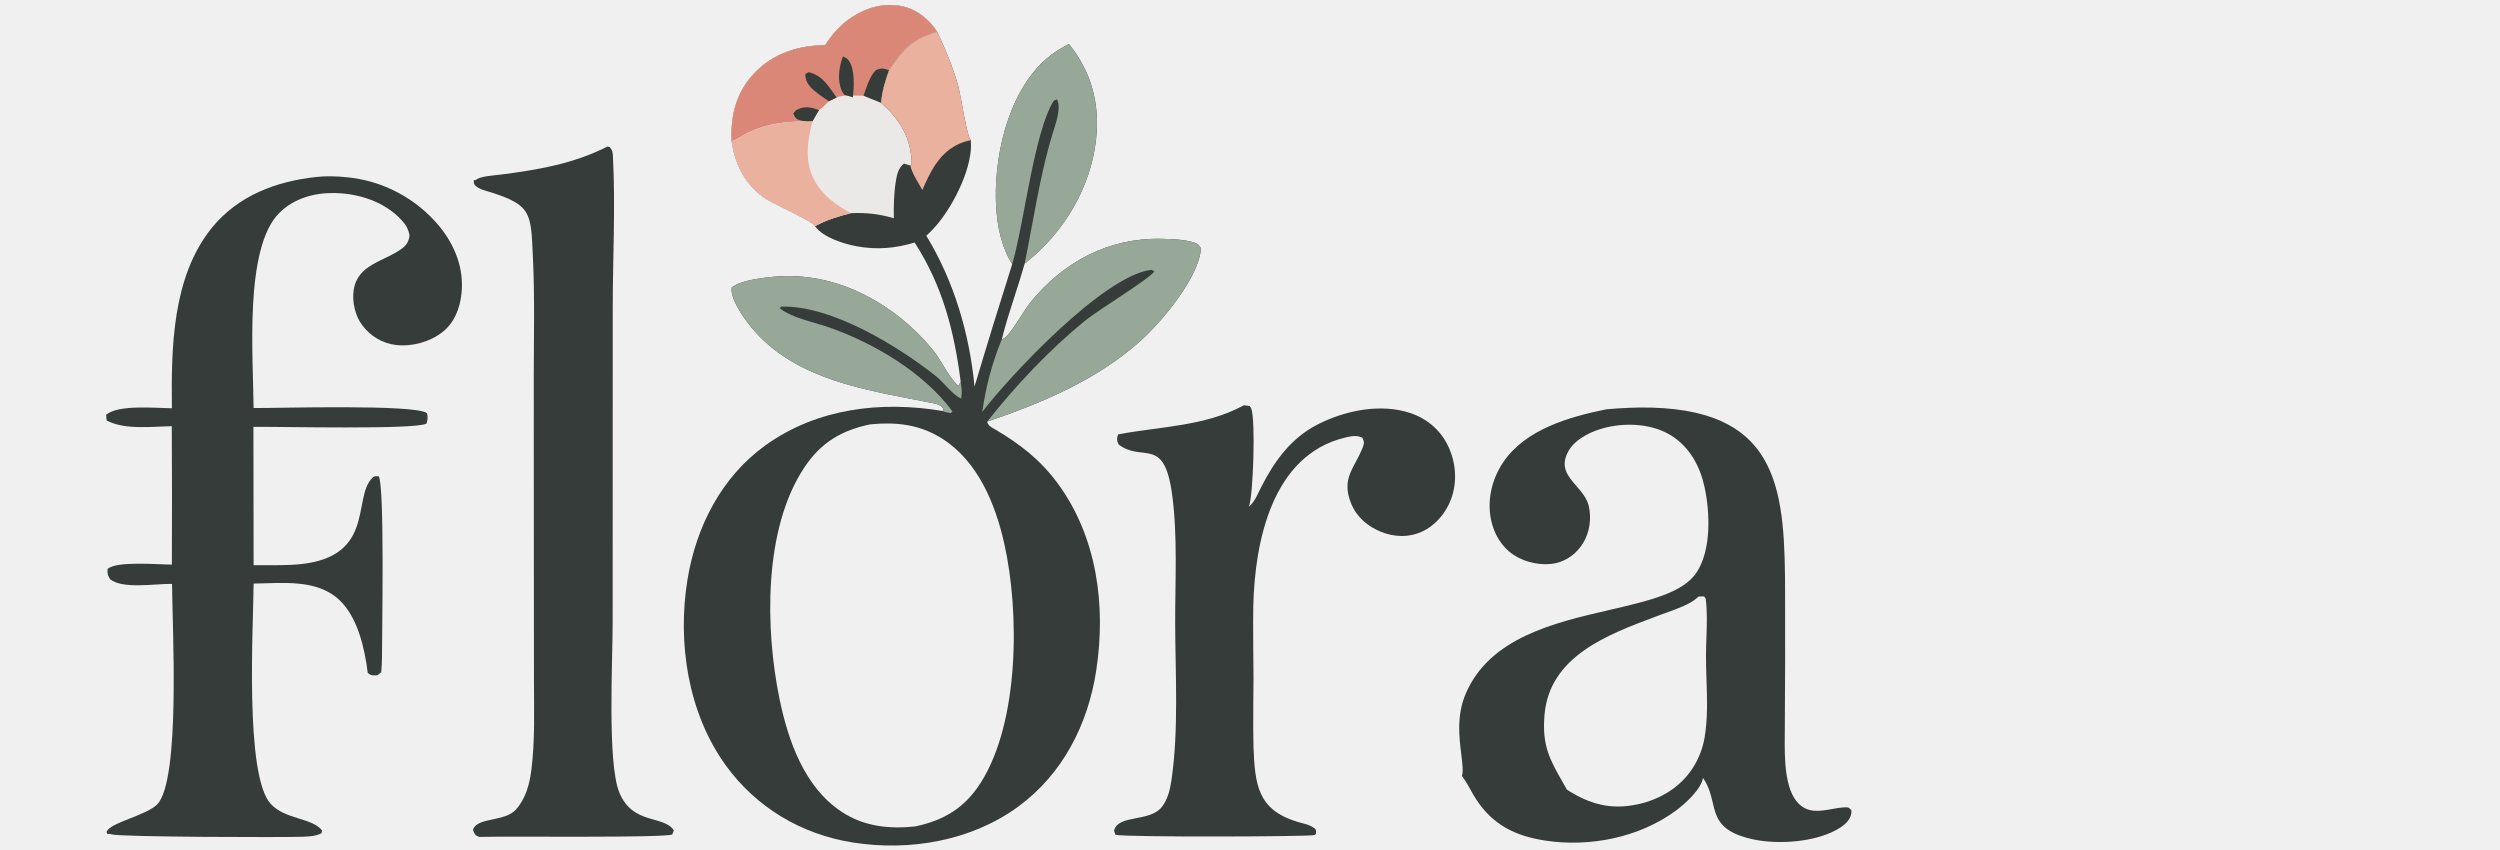
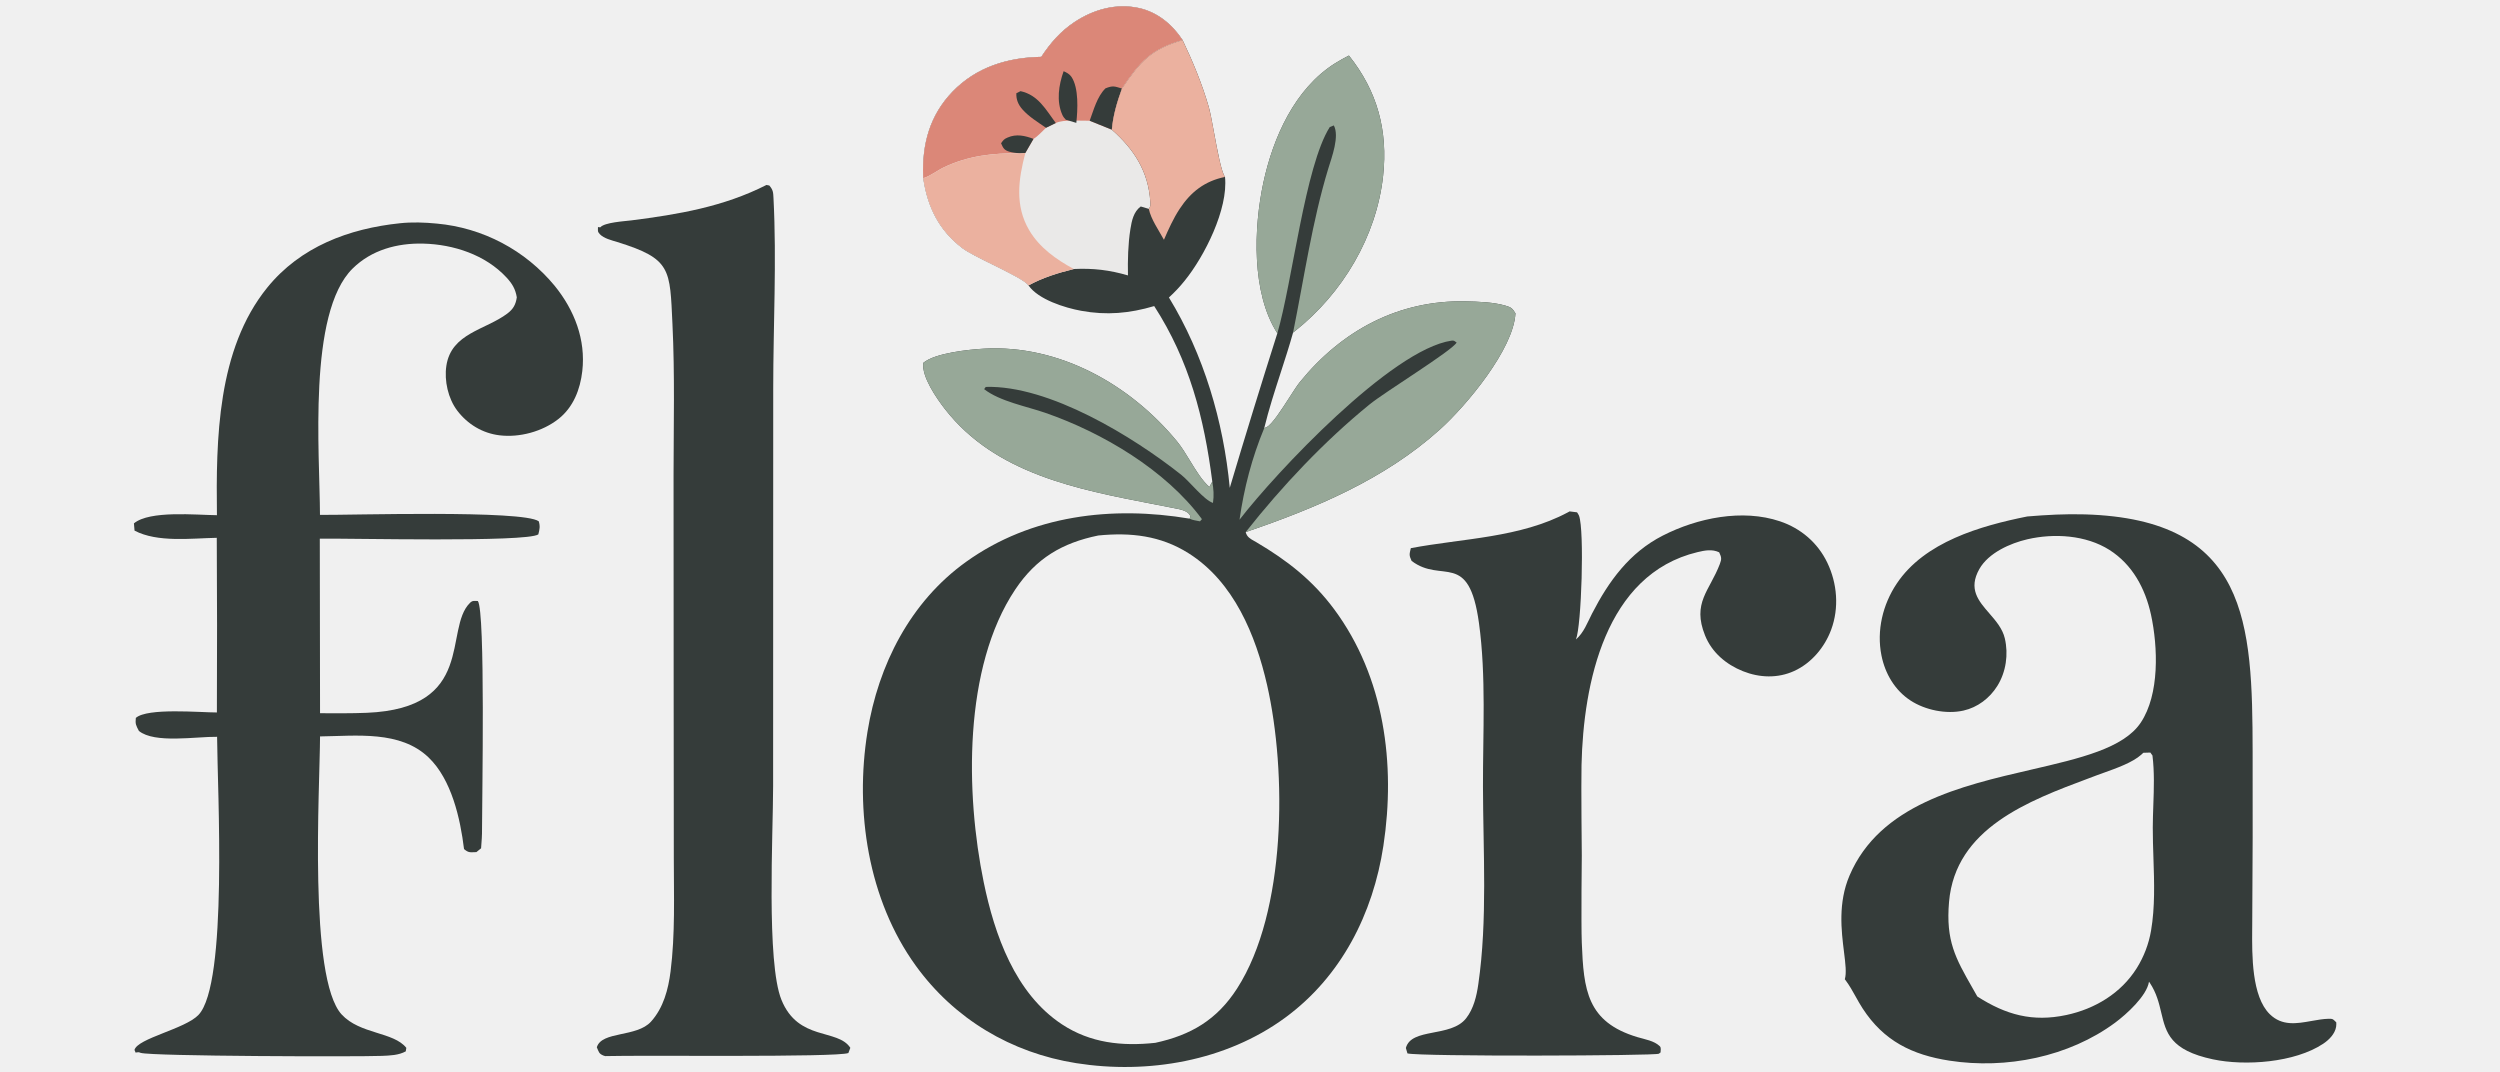
- <svg xmlns="http://www.w3.org/2000/svg" width="371" height="126" viewBox="0 0 371 126" fill="none">
+ <svg xmlns="http://www.w3.org/2000/svg" width="294" height="126" viewBox="0 0 294 126" fill="none">
  <g clip-path="url(#clip0_8203_61209)">
    <g clip-path="url(#clip1_8203_61209)">
      <path d="M126.33 2.613C124.705 3.698 123.52 5.068 122.452 6.687C118.514 6.754 114.81 7.88 112.013 10.785C109.348 13.553 108.439 16.913 108.563 20.675L108.575 20.96C109.07 24.337 110.432 27.104 113.185 29.187C113.837 29.68 115.286 30.398 116.762 31.128C118.666 32.07 120.613 33.033 120.951 33.566C122.112 35.226 125.215 36.195 127.138 36.548C130.149 37.101 132.836 36.853 135.734 35.995C139.865 42.399 141.607 49.125 142.566 56.636L142.224 57.271C141.362 56.514 140.652 55.347 139.947 54.19C139.447 53.368 138.95 52.551 138.403 51.889C132.908 45.222 124.559 40.506 115.717 41.003C113.969 41.101 109.942 41.508 108.577 42.676C108.371 44.295 110.142 46.847 111.149 48.136C117.043 55.681 126.627 57.537 135.544 59.264C136.363 59.422 137.177 59.58 137.981 59.74C138.04 59.752 138.103 59.764 138.168 59.776C138.852 59.906 139.826 60.091 139.995 60.752L139.902 60.994C130.798 59.462 121.291 60.567 113.616 66.069C107.055 70.772 103.289 78.195 102.017 86.049C100.508 95.371 102.083 105.804 107.695 113.565C112.232 119.84 118.932 123.821 126.561 125.027C134.991 126.36 144.152 124.793 151.12 119.692C157.731 114.85 161.475 107.45 162.687 99.464C164.146 89.853 162.806 79.635 156.921 71.679C154.379 68.243 151.38 65.906 147.727 63.752C147.648 63.705 147.568 63.661 147.489 63.617C147.04 63.368 146.62 63.135 146.497 62.572C154.689 59.769 162.792 56.393 169.314 50.525C172.478 47.678 177.992 41.045 178.218 36.848C177.848 36.254 177.732 36.146 177.049 35.945C175.633 35.527 173.85 35.471 172.362 35.439C164.451 35.268 157.772 38.885 152.857 44.94C152.565 45.298 152.131 45.974 151.646 46.727C150.703 48.195 149.57 49.956 148.937 50.24C148.881 50.265 148.823 50.288 148.766 50.309C148.735 50.321 148.704 50.333 148.674 50.346C149.202 48.166 149.902 46.004 150.602 43.843C151.113 42.267 151.623 40.692 152.066 39.11L152.298 38.927C157.882 34.493 161.88 27.817 162.656 20.678C163.235 15.363 161.978 10.714 158.632 6.531C158.079 6.819 157.532 7.115 157.005 7.446C152.266 10.424 149.713 16.18 148.572 21.474C147.426 26.791 147.162 34.469 150.216 39.191C148.295 45.233 146.43 51.293 144.621 57.369C143.88 49.547 141.561 41.697 137.466 34.984C138.131 34.38 138.747 33.724 139.309 33.024C141.654 30.135 144.45 24.588 144.062 20.808C143.635 20.259 143.16 17.693 142.756 15.508C142.528 14.276 142.322 13.166 142.16 12.607C141.367 9.861 140.296 7.293 139.074 4.713C137.887 2.89 136.124 1.429 133.956 0.947C131.268 0.351 128.583 1.108 126.33 2.613ZM129.156 62.974C132.954 62.599 136.46 62.976 139.763 65.055C145.096 68.412 147.678 74.694 149.018 80.595C151.317 90.731 151.305 107.201 145.481 116.25C143.11 119.933 140.053 121.728 135.863 122.637C131.954 123.057 128.23 122.668 124.879 120.457C119.374 116.825 116.957 109.923 115.684 103.741C113.55 93.385 113.259 78.493 119.397 69.319C121.854 65.647 124.911 63.847 129.156 62.974Z" fill="#353C3A" />
      <path d="M122.45 6.687C123.519 5.068 124.704 3.698 126.329 2.613C128.582 1.108 131.267 0.351 133.955 0.947C136.123 1.429 137.886 2.89 139.073 4.713C135.36 5.788 134.093 7.216 131.94 10.41C131.373 11.965 130.888 13.593 130.751 15.252C133.364 17.554 135.043 20.146 135.275 23.713C135.303 24.139 135.334 24.218 135.101 24.563L134.152 24.282C133.306 24.901 133.094 25.954 132.936 26.941C132.655 28.704 132.613 30.605 132.648 32.389C130.468 31.751 128.549 31.529 126.28 31.635C124.413 32.097 122.651 32.636 120.95 33.566C120.351 32.62 114.676 30.316 113.184 29.187C110.431 27.104 109.069 24.337 108.574 20.96L108.562 20.675C108.438 16.913 109.346 13.553 112.012 10.785C114.809 7.88 118.513 6.754 122.45 6.687Z" fill="#EAE9E8" />
      <path d="M122.45 6.687C123.519 5.068 124.704 3.698 126.329 2.613C128.582 1.108 131.267 0.351 133.955 0.947C136.123 1.429 137.886 2.89 139.073 4.713C135.36 5.788 134.093 7.216 131.94 10.41C131.373 11.965 130.888 13.593 130.751 15.252L128.143 14.199C127.102 14.227 125.052 14.018 124.161 14.468L123.011 15.027C122.568 15.43 122.05 16.037 121.541 16.331L120.578 17.994L119.911 18.035C116.81 17.979 113.883 18.317 111.046 19.656C110.244 20.035 109.402 20.709 108.574 20.96L108.562 20.675C108.438 16.913 109.346 13.553 112.012 10.785C114.809 7.88 118.513 6.754 122.45 6.687Z" fill="#DB8778" />
      <path d="M128.144 14.2C128.618 12.928 129.018 11.364 129.999 10.393C130.884 10.036 131.062 10.153 131.941 10.41C131.374 11.966 130.889 13.594 130.752 15.252L128.144 14.2Z" fill="#353C3A" />
      <path d="M123.011 15.028C122.074 14.383 120.996 13.726 120.238 12.867C119.746 12.31 119.489 11.704 119.523 10.962L120.016 10.719C122.091 11.174 122.979 12.871 124.161 14.469L123.011 15.028Z" fill="#353C3A" />
      <path d="M119.91 18.035C119.52 17.987 119.08 17.952 118.701 17.84C118.068 17.654 117.966 17.391 117.725 16.848C117.995 16.469 118.06 16.364 118.489 16.176C119.525 15.72 120.525 15.951 121.54 16.331L120.577 17.994L119.91 18.035Z" fill="#353C3A" />
      <path d="M125.082 8.374C125.432 8.525 125.776 8.706 125.997 9.031C126.885 10.335 126.736 12.938 126.575 14.449L125.341 14.083C125.172 13.898 125.041 13.75 124.936 13.519C124.209 11.906 124.509 9.979 125.082 8.374Z" fill="#353C3A" />
      <path d="M119.912 18.035L120.579 17.994C119.766 21.069 119.328 24.178 121.03 27.067C122.245 29.129 124.215 30.517 126.281 31.636C124.414 32.098 122.652 32.636 120.951 33.566C120.352 32.621 114.677 30.317 113.185 29.188C110.432 27.104 109.071 24.338 108.575 20.96C109.403 20.709 110.245 20.035 111.047 19.657C113.885 18.318 116.812 17.98 119.912 18.035Z" fill="#EBB19F" />
      <path d="M148.673 50.346C148.76 50.311 148.85 50.28 148.937 50.241C149.895 49.812 151.997 45.998 152.856 44.94C157.772 38.885 164.45 35.269 172.362 35.44C173.85 35.472 175.633 35.528 177.048 35.946C177.732 36.147 177.847 36.254 178.218 36.849C177.992 41.046 172.477 47.679 169.313 50.526C162.791 56.394 154.689 59.769 146.496 62.573C150.752 57.184 155.731 51.896 161.057 47.564C162.91 46.057 170.735 41.268 171.302 40.283C171.05 40.119 171.016 40.014 170.703 40.06C163.628 41.089 149.999 55.624 145.767 61.12C146.303 57.378 147.223 53.844 148.673 50.346Z" fill="#97A898" />
      <path d="M139.902 60.995L139.995 60.752C139.809 60.029 138.657 59.876 137.981 59.741C128.418 57.83 117.584 56.375 111.149 48.137C110.142 46.848 108.371 44.296 108.577 42.677C109.942 41.509 113.969 41.102 115.717 41.004C124.559 40.506 132.908 45.222 138.403 51.889C139.72 53.485 140.75 55.976 142.224 57.272L142.565 56.636C142.716 57.53 142.777 58.234 142.646 59.142C141.584 58.802 139.905 56.62 138.906 55.83C133.271 51.362 123.385 45.286 115.927 45.5L115.734 45.763C117.592 47.21 120.731 47.785 122.947 48.554C129.632 50.873 137.086 55.27 141.347 61.053L141.118 61.31C140.747 61.226 140.226 61.178 139.902 60.995Z" fill="#97A898" />
      <path d="M158.63 6.532C161.977 10.715 163.233 15.364 162.654 20.678C161.878 27.818 157.881 34.493 152.296 38.928L152.065 39.111C153.356 32.741 154.314 26.025 156.207 19.822C156.621 18.472 157.542 16.035 156.859 14.75L156.381 14.941C153.466 19.555 151.99 33.143 150.215 39.192C147.161 34.47 147.424 26.792 148.571 21.475C149.711 16.18 152.265 10.425 157.003 7.446C157.53 7.116 158.077 6.819 158.63 6.532Z" fill="#97A898" />
      <path d="M131.94 10.41C134.093 7.216 135.36 5.789 139.074 4.713C140.295 7.293 141.366 9.861 142.159 12.607C142.608 14.157 143.393 19.949 144.061 20.808C141.688 21.288 140.04 22.565 138.72 24.574C137.986 25.694 137.41 26.97 136.879 28.198C136.291 27.11 135.339 25.768 135.102 24.564C135.334 24.218 135.303 24.139 135.275 23.713C135.043 20.146 133.364 17.555 130.751 15.252C130.888 13.594 131.374 11.966 131.94 10.41Z" fill="#EBB19F" />
      <path d="M245.183 60.491C242.917 60.424 240.659 60.548 238.401 60.737C232.915 61.843 226.327 63.714 223.044 68.648C221.405 71.111 220.676 74.153 221.258 77.076C221.686 79.223 222.836 81.186 224.694 82.392C226.413 83.508 228.883 84.017 230.895 83.566C232.565 83.192 233.986 82.108 234.887 80.665C235.909 79.026 236.207 76.947 235.767 75.074C235.495 73.918 234.705 73.008 233.937 72.124C232.662 70.655 231.448 69.257 232.771 66.919C233.847 65.018 236.401 63.885 238.427 63.417C241.559 62.694 245.302 62.915 248.07 64.671C250.776 66.389 252.287 69.212 252.956 72.283C253.781 76.093 253.975 81.651 251.755 84.978C249.741 87.996 244.616 89.182 238.859 90.513C230.608 92.422 221.058 94.631 217.503 102.969C216.136 106.173 216.545 109.463 216.853 111.94C217.025 113.316 217.164 114.442 216.95 115.161C216.988 115.211 217.026 115.26 217.063 115.309C217.508 115.909 217.869 116.556 218.229 117.203C218.492 117.676 218.755 118.148 219.052 118.603C221.524 122.404 224.859 124.056 229.268 124.735C235.92 125.76 243.296 124.299 248.753 120.257C250.055 119.292 252.464 117.123 252.722 115.449C252.744 115.478 252.766 115.507 252.787 115.537L252.814 115.576C253.612 116.771 253.896 117.967 254.164 119.092C254.726 121.458 255.214 123.508 260.242 124.578C264.014 125.38 269.856 124.973 273.203 122.748C273.889 122.294 274.595 121.585 274.728 120.744C274.746 120.633 274.75 120.551 274.75 120.463C274.75 120.393 274.747 120.32 274.745 120.226C274.689 120.173 274.641 120.126 274.599 120.085C274.35 119.841 274.304 119.796 273.851 119.807C273.187 119.824 272.507 119.946 271.828 120.067C270.1 120.376 268.376 120.684 266.932 119.274C264.791 117.182 264.832 112.34 264.858 109.234C264.86 108.994 264.862 108.765 264.863 108.547C264.915 101.831 264.929 95.115 264.909 88.398C264.883 73.214 264.396 61.062 245.183 60.491ZM252.053 88.527L252.881 88.501L253.13 88.848C253.368 90.779 253.3 92.722 253.232 94.664C253.2 95.553 253.169 96.442 253.167 97.33C253.165 98.501 253.204 99.694 253.244 100.894C253.34 103.765 253.437 106.681 252.962 109.45C252.695 111.015 252.122 112.513 251.28 113.858C249.427 116.811 246.367 118.648 243.001 119.366C239.014 120.217 235.885 119.336 232.533 117.187C232.329 116.824 232.132 116.478 231.942 116.146C229.982 112.707 228.811 110.653 229.207 106.063C229.953 97.393 238.568 94.172 245.641 91.528L246.185 91.324L246.564 91.181C246.83 91.082 247.124 90.977 247.434 90.865L247.439 90.864C248.923 90.333 250.793 89.665 251.81 88.754C251.844 88.725 251.876 88.695 251.909 88.664C251.957 88.618 252.004 88.572 252.053 88.527Z" fill="#353C3A" />
      <path d="M246.291 91.284C246.204 91.316 246.117 91.349 246.029 91.382L246.184 91.324L246.291 91.284Z" fill="#EAE9E8" />
      <path d="M47.024 26.255C48.427 26.101 49.95 26.153 51.357 26.292C56.779 26.782 61.779 29.423 65.241 33.624C67.553 36.478 68.899 39.939 68.478 43.639C68.231 45.805 67.422 47.898 65.665 49.278C63.787 50.752 61.097 51.483 58.73 51.191C56.736 50.945 54.996 49.891 53.781 48.299C52.699 46.882 52.228 44.772 52.492 43.016C53.073 39.161 57.111 38.806 59.674 36.864C60.363 36.342 60.652 35.813 60.776 34.968C60.619 33.98 60.217 33.336 59.553 32.62C57.087 29.963 53.333 28.738 49.779 28.649C46.717 28.572 43.686 29.388 41.464 31.584C36.157 36.827 37.613 53.373 37.629 60.551C41.182 60.584 61.525 59.956 63.358 61.305C63.538 61.903 63.459 62.249 63.306 62.846C61.913 63.798 41.171 63.294 37.608 63.345L37.637 83.875C39.468 83.879 41.307 83.902 43.136 83.826C56.015 83.287 52.159 73.991 55.255 70.912C55.579 70.589 55.748 70.678 56.195 70.678C57.092 71.867 56.687 94.093 56.687 97.429C56.696 98.212 56.64 98.978 56.576 99.758L56.023 100.209C55.306 100.218 55.13 100.329 54.57 99.85C54.132 96.244 53.099 91.67 50.407 89.083C47.07 85.876 41.893 86.549 37.637 86.603C37.612 92.729 36.258 115.052 40.184 119.308C42.333 121.637 46.271 121.33 47.784 123.226L47.717 123.64C46.876 124.106 45.843 124.132 44.9 124.172C42.194 124.284 17.882 124.224 16.546 123.818C16.279 123.737 16.382 123.722 16.105 123.757C16.052 123.764 16.002 123.78 15.951 123.791L15.815 123.472C16.181 122.101 21.747 121.018 23.339 119.356C26.828 115.714 25.565 92.93 25.53 86.649C23.079 86.61 18.174 87.466 16.333 85.955C15.991 85.286 15.896 85.162 15.973 84.427C17.334 83.211 23.572 83.792 25.506 83.786C25.538 76.94 25.533 70.093 25.492 63.247C22.515 63.302 18.523 63.827 15.822 62.401L15.75 61.548C17.607 59.998 23.095 60.568 25.511 60.587C25.402 51.695 25.531 41.107 31.428 33.824C35.332 29.004 41.045 26.879 47.024 26.255Z" fill="#353C3A" />
      <path d="M90.138 21.75L90.472 21.816C90.927 22.348 90.928 22.633 90.963 23.311C91.343 30.678 90.934 38.283 90.931 45.676L90.919 92.451C90.918 98.066 90.112 113.171 91.897 117.578C93.879 122.471 98.508 120.926 100 123.225L99.767 123.837C98.415 124.363 75.185 124.079 71.437 124.194C71.14 124.194 71.198 124.226 70.977 124.139C70.409 123.913 70.424 123.688 70.186 123.164C70.748 121.234 74.878 122.013 76.562 120.139C78.022 118.515 78.591 116.356 78.858 114.244C79.411 109.866 79.242 105.368 79.24 100.963L79.223 82.412L79.21 55.849C79.217 49.953 79.366 44.02 79.082 38.13C78.77 31.651 78.99 30.443 72.586 28.461C71.939 28.261 71.02 28.045 70.54 27.539C70.238 27.221 70.328 27.113 70.321 26.702L70.59 26.736C71.097 26.148 73.422 26.022 74.235 25.918C79.797 25.21 85.099 24.313 90.138 21.75Z" fill="#353C3A" />
      <path d="M184.589 60.139L185.461 60.249C185.53 60.357 185.643 60.515 185.692 60.643C186.341 62.335 185.984 73.66 185.33 75.201C186.265 74.388 186.668 73.24 187.223 72.16C189.189 68.341 191.618 64.991 195.54 62.987C199.616 60.904 204.905 59.819 209.325 61.307C211.78 62.133 213.763 63.827 214.889 66.168C216.062 68.61 216.293 71.484 215.35 74.041C214.58 76.121 213.034 77.977 210.996 78.908C209.065 79.789 206.923 79.713 204.969 78.933C202.994 78.144 201.321 76.734 200.516 74.733C198.965 70.884 201.052 69.492 202.253 66.328C202.488 65.716 202.444 65.527 202.175 64.953C201.35 64.555 200.485 64.725 199.631 64.93C188.758 67.537 186.207 80.388 185.987 89.977C185.932 92.339 186.019 100.619 186.019 100.619C186.019 100.619 185.929 108.577 186.019 110.863C186.236 116.418 186.618 120.184 192.559 121.966C193.427 122.227 194.533 122.389 195.196 123.04C195.372 123.213 195.286 123.527 195.283 123.764C195.216 123.814 195.149 123.868 195.083 123.916C194.715 124.169 167.049 124.265 165.515 123.881L165.33 123.243C165.97 120.829 170.619 122.038 172.411 119.757C173.302 118.621 173.647 117.142 173.849 115.742C174.941 108.232 174.414 100.117 174.397 92.514C174.382 86.216 174.784 79.506 173.928 73.283C172.738 64.624 169.585 68.69 166.004 65.962C165.692 65.279 165.741 65.206 165.912 64.463C172.011 63.308 178.782 63.256 184.389 60.248L184.589 60.139Z" fill="#353C3A" />
    </g>
  </g>
  <defs>
    <clipPath id="clip0_8203_61209">
      <rect width="370.5" height="126" fill="white" />
    </clipPath>
    <clipPath id="clip1_8203_61209">
      <rect width="259" height="124.736" fill="white" transform="translate(15.75 0.743164)" />
    </clipPath>
  </defs>
</svg>
